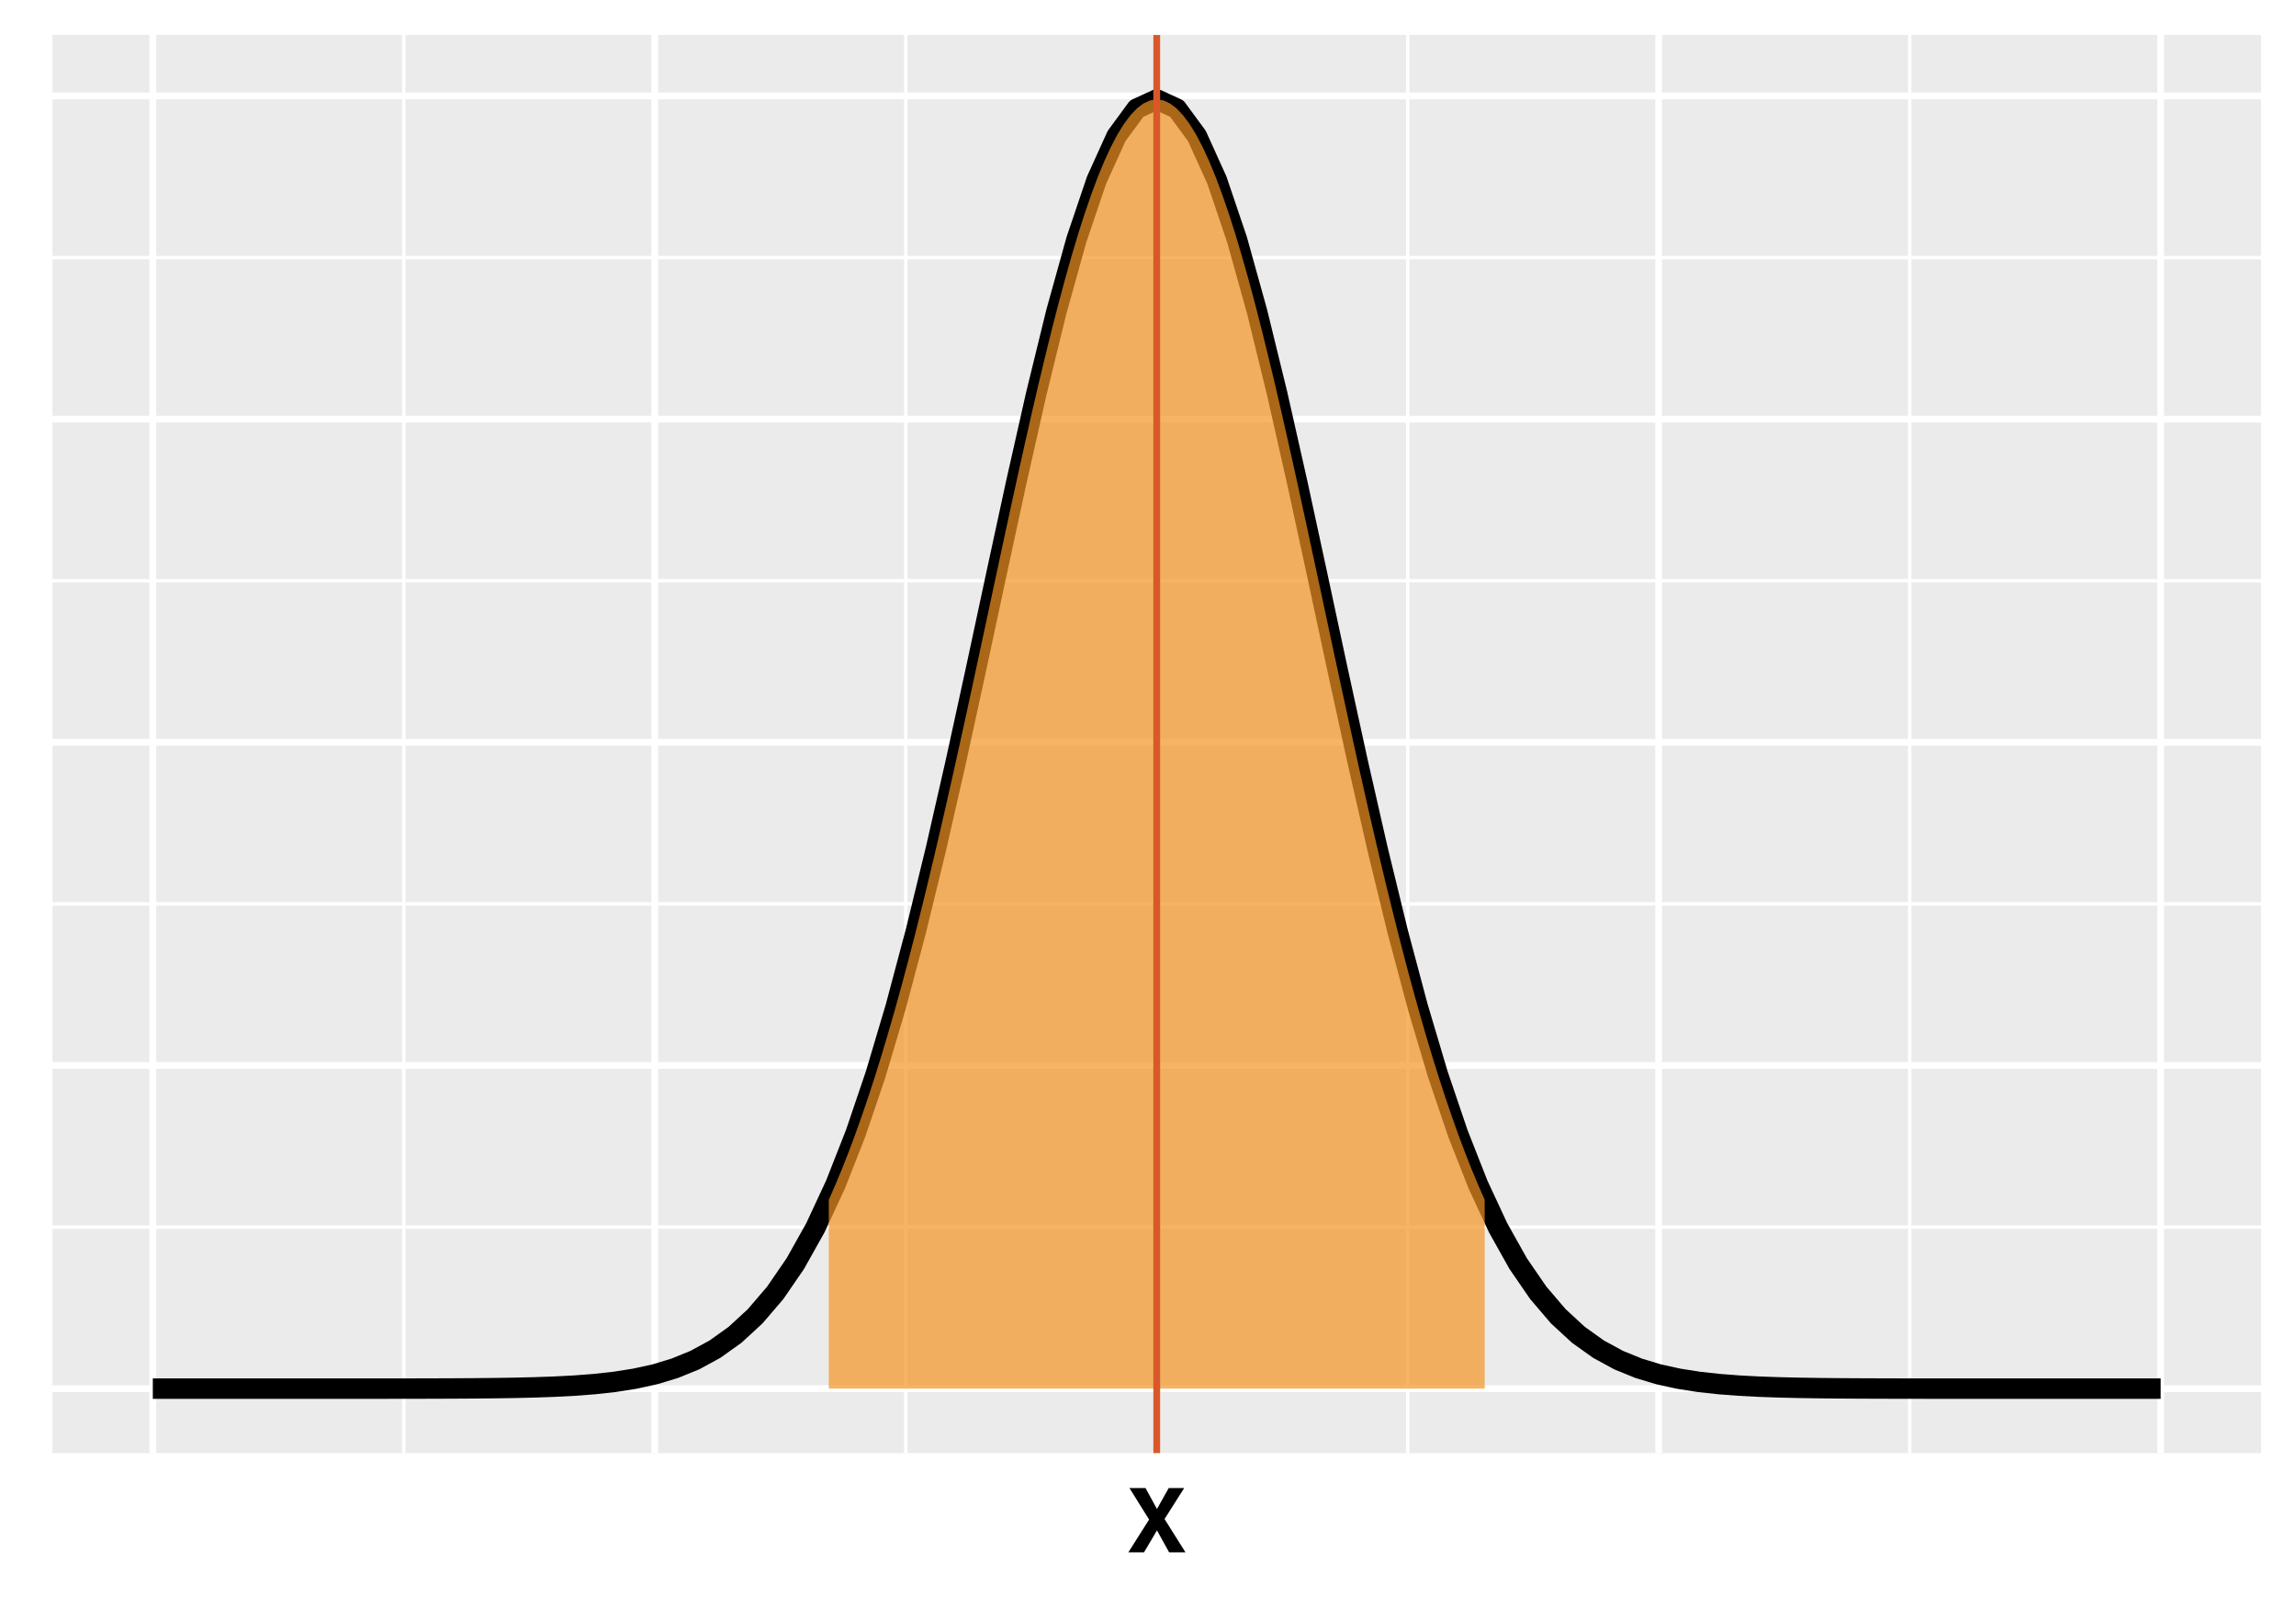
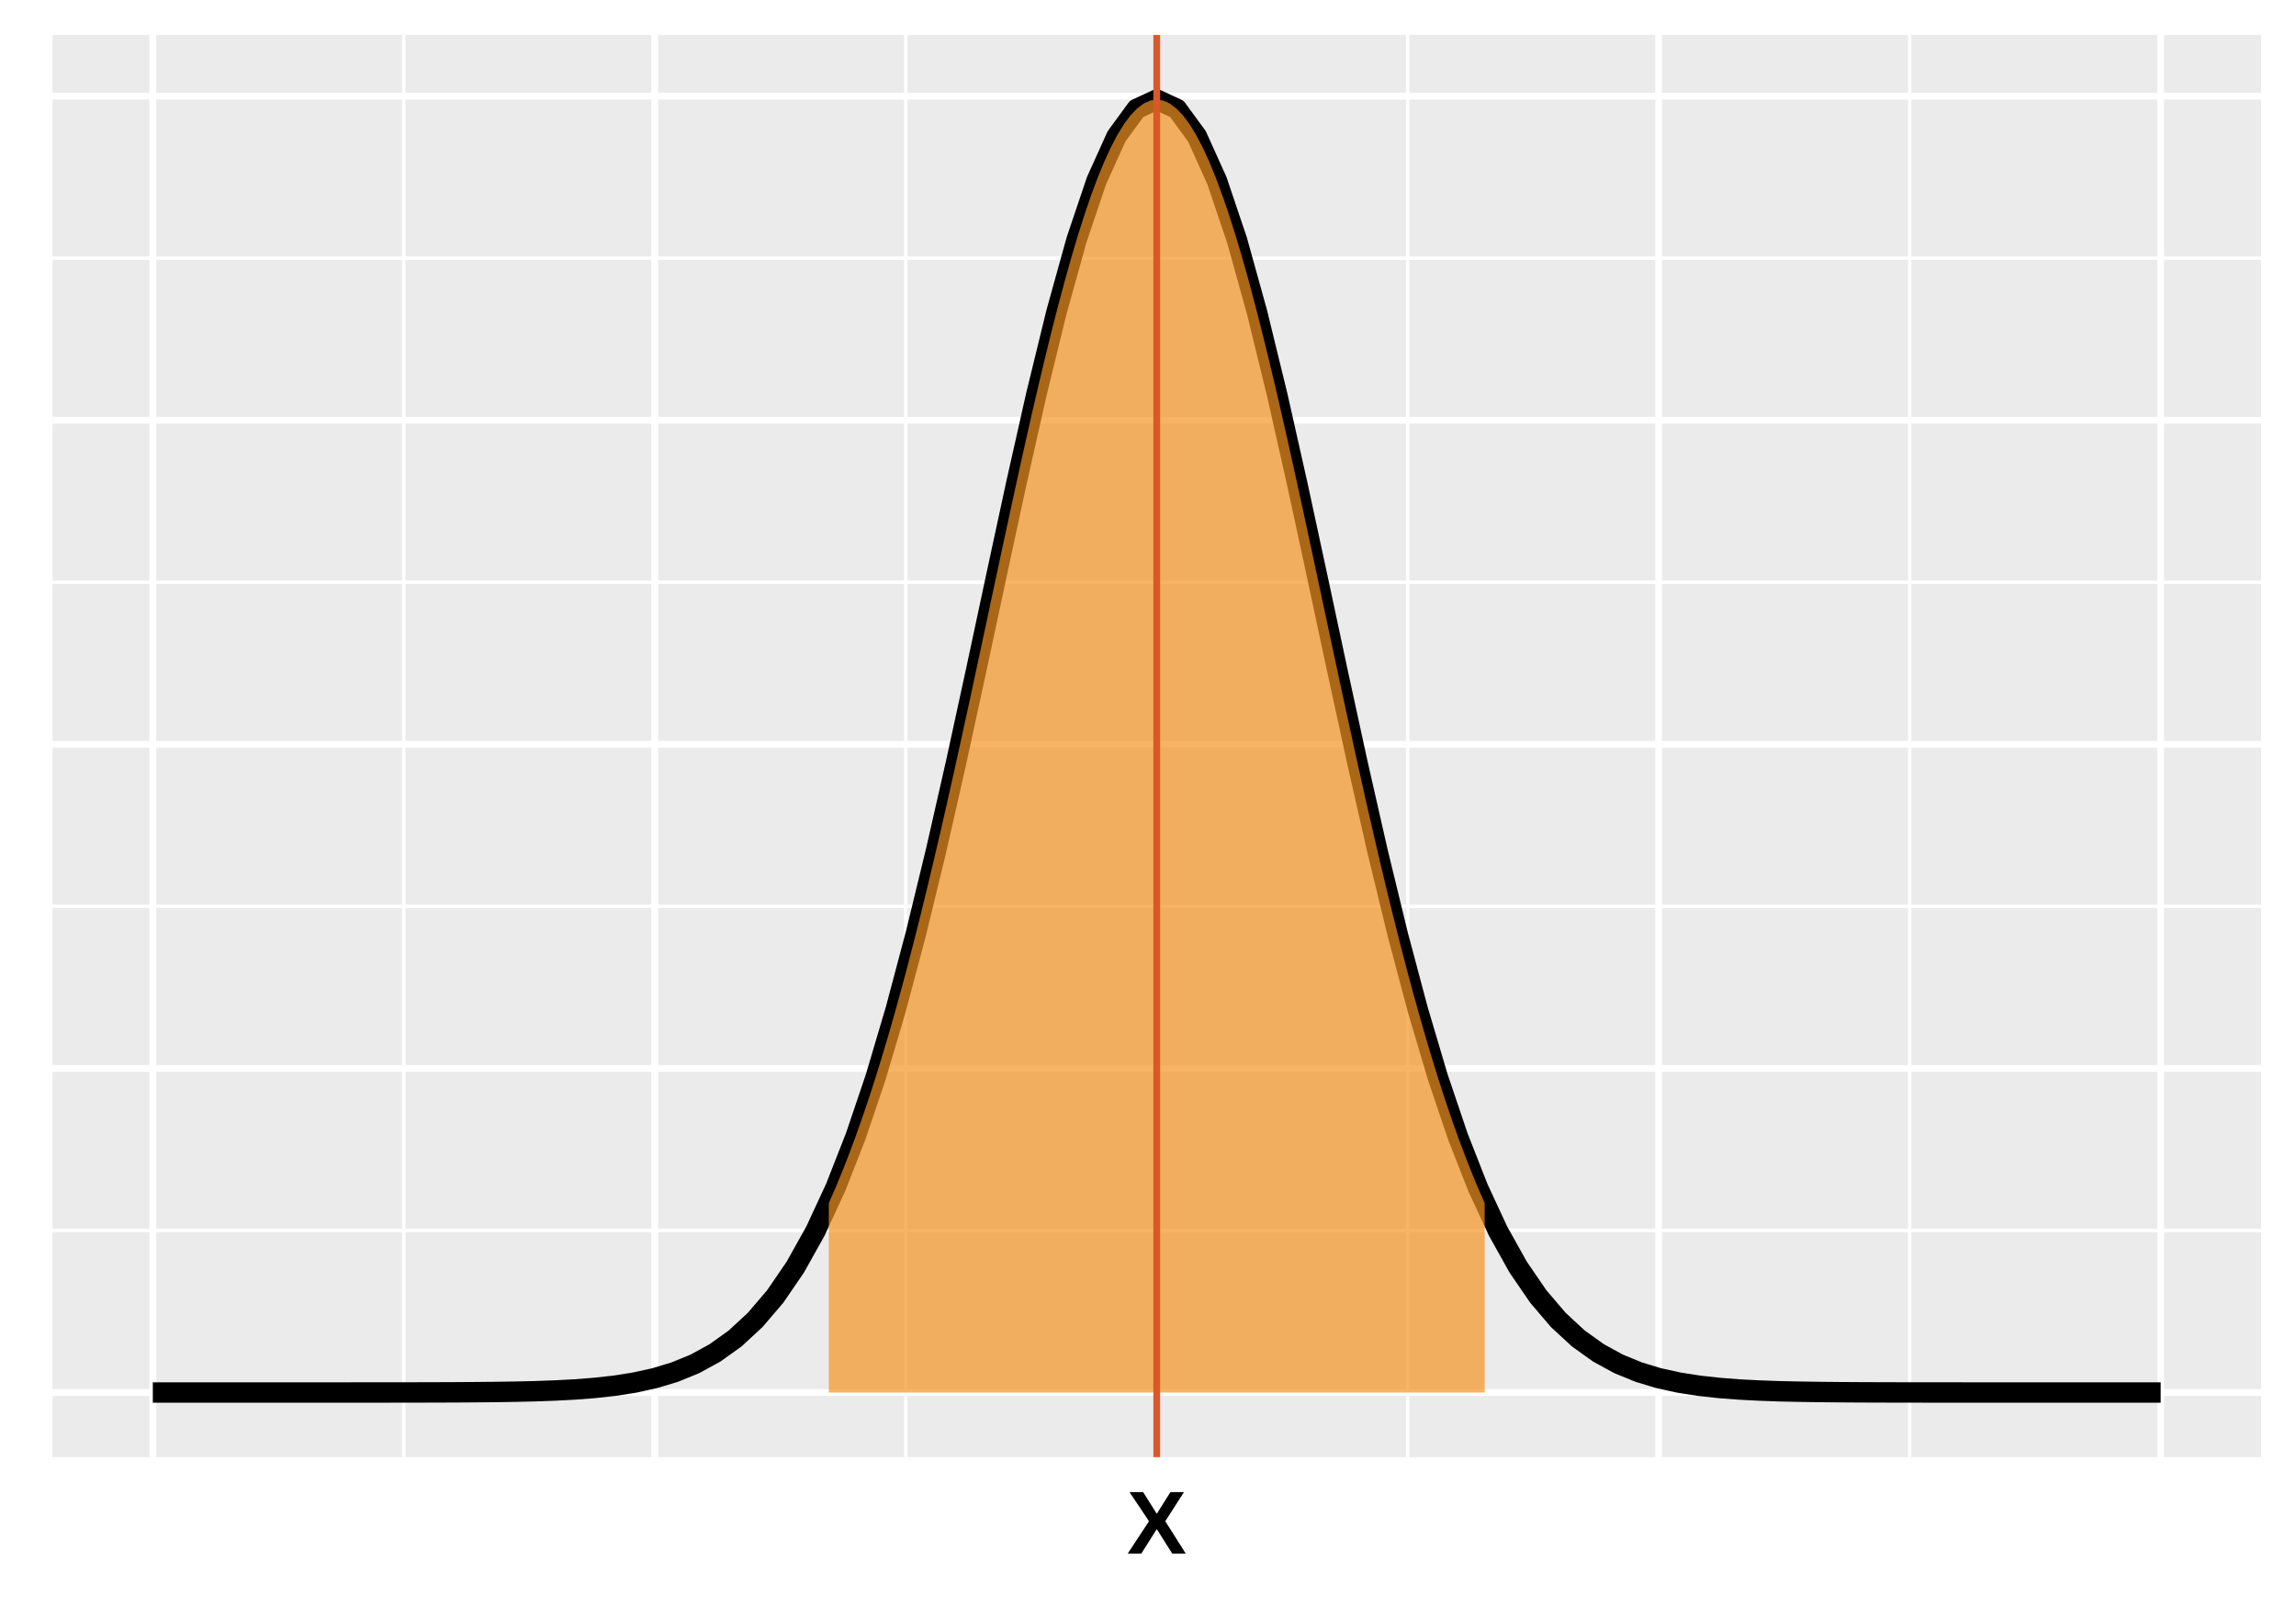
- <svg xmlns="http://www.w3.org/2000/svg" xmlns:xlink="http://www.w3.org/1999/xlink" width="360pt" height="252pt" viewBox="0 0 360 252" version="1.1">
+ <svg xmlns="http://www.w3.org/2000/svg" width="360pt" height="252pt" viewBox="0 0 360 252" version="1.1">
  <defs>
-     <g>
-       <symbol overflow="visible" id="glyph0-0">
-         <path style="stroke:none;" d="M 1.047 0 L 1.047 -10.078 L 9.172 -10.078 L 9.172 0 Z M 7.906 -1.266 L 7.906 -8.812 L 2.312 -8.812 L 2.312 -1.266 Z M 7.906 -1.266 " />
-       </symbol>
-       <symbol overflow="visible" id="glyph0-1">
-         <path style="stroke:none;" d="M 2.672 0 L 0.219 0 L 3.469 -5.141 L 0.391 -10.078 L 2.906 -10.078 L 4.703 -6.797 L 6.547 -10.078 L 8.969 -10.078 L 5.891 -5.219 L 9.172 0 L 6.609 0 L 4.703 -3.438 Z M 2.672 0 " />
-       </symbol>
-     </g>
    <clipPath id="clip1">
-       <path d="M 8.219 5.48 L 354.52 5.48 L 354.52 227.871 L 8.219 227.871 Z M 8.219 5.48 " />
+       <path d="M 8.219 5.48 L 354.52 5.48 L 354.52 228.504 L 8.219 228.504 Z M 8.219 5.48 " />
    </clipPath>
    <clipPath id="clip2">
-       <path d="M 8.219 192 L 354.52 192 L 354.52 193 L 8.219 193 Z M 8.219 192 " />
+       <path d="M 8.219 192 L 354.52 192 L 354.52 194 L 8.219 194 Z M 8.219 192 " />
    </clipPath>
    <clipPath id="clip3">
      <path d="M 8.219 141 L 354.52 141 L 354.52 143 L 8.219 143 Z M 8.219 141 " />
    </clipPath>
    <clipPath id="clip4">
-       <path d="M 8.219 90 L 354.52 90 L 354.52 92 L 8.219 92 Z M 8.219 90 " />
+       <path d="M 8.219 91 L 354.52 91 L 354.52 92 L 8.219 92 Z M 8.219 91 " />
    </clipPath>
    <clipPath id="clip5">
      <path d="M 8.219 40 L 354.52 40 L 354.52 41 L 8.219 41 Z M 8.219 40 " />
    </clipPath>
    <clipPath id="clip6">
-       <path d="M 63 5.48 L 64 5.48 L 64 227.871 L 63 227.871 Z M 63 5.48 " />
+       <path d="M 63 5.48 L 64 5.48 L 64 228.504 L 63 228.504 Z M 63 5.48 " />
    </clipPath>
    <clipPath id="clip7">
-       <path d="M 141 5.48 L 143 5.48 L 143 227.871 L 141 227.871 Z M 141 5.48 " />
+       <path d="M 141 5.48 L 143 5.48 L 143 228.504 L 141 228.504 Z M 141 5.48 " />
    </clipPath>
    <clipPath id="clip8">
-       <path d="M 220 5.48 L 221 5.48 L 221 227.871 L 220 227.871 Z M 220 5.48 " />
+       <path d="M 220 5.48 L 221 5.48 L 221 228.504 L 220 228.504 Z M 220 5.48 " />
    </clipPath>
    <clipPath id="clip9">
-       <path d="M 299 5.48 L 300 5.48 L 300 227.871 L 299 227.871 Z M 299 5.48 " />
+       <path d="M 299 5.48 L 300 5.48 L 300 228.504 L 299 228.504 Z M 299 5.48 " />
    </clipPath>
    <clipPath id="clip10">
      <path d="M 8.219 217 L 354.52 217 L 354.52 219 L 8.219 219 Z M 8.219 217 " />
    </clipPath>
    <clipPath id="clip11">
-       <path d="M 8.219 166 L 354.52 166 L 354.52 168 L 8.219 168 Z M 8.219 166 " />
+       <path d="M 8.219 167 L 354.52 167 L 354.52 169 L 8.219 169 Z M 8.219 167 " />
    </clipPath>
    <clipPath id="clip12">
-       <path d="M 8.219 115 L 354.52 115 L 354.52 117 L 8.219 117 Z M 8.219 115 " />
+       <path d="M 8.219 116 L 354.52 116 L 354.52 118 L 8.219 118 Z M 8.219 116 " />
    </clipPath>
    <clipPath id="clip13">
      <path d="M 8.219 65 L 354.52 65 L 354.52 67 L 8.219 67 Z M 8.219 65 " />
    </clipPath>
    <clipPath id="clip14">
      <path d="M 8.219 14 L 354.52 14 L 354.52 16 L 8.219 16 Z M 8.219 14 " />
    </clipPath>
    <clipPath id="clip15">
-       <path d="M 23 5.48 L 25 5.48 L 25 227.871 L 23 227.871 Z M 23 5.48 " />
+       <path d="M 23 5.48 L 25 5.48 L 25 228.504 L 23 228.504 Z M 23 5.48 " />
    </clipPath>
    <clipPath id="clip16">
-       <path d="M 102 5.48 L 104 5.48 L 104 227.871 L 102 227.871 Z M 102 5.48 " />
+       <path d="M 102 5.48 L 104 5.48 L 104 228.504 L 102 228.504 Z M 102 5.48 " />
    </clipPath>
    <clipPath id="clip17">
-       <path d="M 180 5.48 L 182 5.48 L 182 227.871 L 180 227.871 Z M 180 5.48 " />
+       <path d="M 180 5.48 L 182 5.48 L 182 228.504 L 180 228.504 Z M 180 5.48 " />
    </clipPath>
    <clipPath id="clip18">
-       <path d="M 259 5.48 L 261 5.48 L 261 227.871 L 259 227.871 Z M 259 5.48 " />
+       <path d="M 259 5.48 L 261 5.48 L 261 228.504 L 259 228.504 Z M 259 5.48 " />
    </clipPath>
    <clipPath id="clip19">
-       <path d="M 338 5.48 L 340 5.48 L 340 227.871 L 338 227.871 Z M 338 5.48 " />
+       <path d="M 338 5.48 L 340 5.48 L 340 228.504 L 338 228.504 Z M 338 5.48 " />
    </clipPath>
    <clipPath id="clip20">
-       <path d="M 180 5.48 L 182 5.48 L 182 227.871 L 180 227.871 Z M 180 5.48 " />
+       <path d="M 180 5.48 L 182 5.48 L 182 228.504 L 180 228.504 Z M 180 5.48 " />
    </clipPath>
  </defs>
  <g id="surface24">
    <rect x="0" y="0" width="360" height="252" style="fill:rgb(100%,100%,100%);fill-opacity:1;stroke:none;" />
    <rect x="0" y="0" width="360" height="252" style="fill:rgb(100%,100%,100%);fill-opacity:1;stroke:none;" />
    <path style="fill:none;stroke-width:1.067;stroke-linecap:round;stroke-linejoin:round;stroke:rgb(100%,100%,100%);stroke-opacity:1;stroke-miterlimit:10;" d="M 0 252 L 360 252 L 360 0 L 0 0 Z M 0 252 " />
    <g clip-path="url(#clip1)" clip-rule="nonzero">
-       <path style=" stroke:none;fill-rule:nonzero;fill:rgb(92.157%,92.157%,92.157%);fill-opacity:1;" d="M 8.219 227.867 L 354.52 227.867 L 354.52 5.477 L 8.219 5.477 Z M 8.219 227.867 " />
+       <path style=" stroke:none;fill-rule:nonzero;fill:rgb(92.157%,92.157%,92.157%);fill-opacity:1;" d="M 8.219 228.504 L 354.52 228.504 L 354.52 5.48 L 8.219 5.48 Z M 8.219 228.504 " />
    </g>
    <g clip-path="url(#clip2)" clip-rule="nonzero">
-       <path style="fill:none;stroke-width:0.533;stroke-linecap:butt;stroke-linejoin:round;stroke:rgb(100%,100%,100%);stroke-opacity:1;stroke-miterlimit:10;" d="M 8.219 192.422 L 354.52 192.422 " />
+       <path style="fill:none;stroke-width:0.533;stroke-linecap:butt;stroke-linejoin:round;stroke:rgb(100%,100%,100%);stroke-opacity:1;stroke-miterlimit:10;" d="M 8.219 192.957 L 354.52 192.957 " />
    </g>
    <g clip-path="url(#clip3)" clip-rule="nonzero">
-       <path style="fill:none;stroke-width:0.533;stroke-linecap:butt;stroke-linejoin:round;stroke:rgb(100%,100%,100%);stroke-opacity:1;stroke-miterlimit:10;" d="M 8.219 141.746 L 354.52 141.746 " />
+       <path style="fill:none;stroke-width:0.533;stroke-linecap:butt;stroke-linejoin:round;stroke:rgb(100%,100%,100%);stroke-opacity:1;stroke-miterlimit:10;" d="M 8.219 142.133 L 354.52 142.133 " />
    </g>
    <g clip-path="url(#clip4)" clip-rule="nonzero">
-       <path style="fill:none;stroke-width:0.533;stroke-linecap:butt;stroke-linejoin:round;stroke:rgb(100%,100%,100%);stroke-opacity:1;stroke-miterlimit:10;" d="M 8.219 91.066 L 354.52 91.066 " />
+       <path style="fill:none;stroke-width:0.533;stroke-linecap:butt;stroke-linejoin:round;stroke:rgb(100%,100%,100%);stroke-opacity:1;stroke-miterlimit:10;" d="M 8.219 91.312 L 354.52 91.312 " />
    </g>
    <g clip-path="url(#clip5)" clip-rule="nonzero">
-       <path style="fill:none;stroke-width:0.533;stroke-linecap:butt;stroke-linejoin:round;stroke:rgb(100%,100%,100%);stroke-opacity:1;stroke-miterlimit:10;" d="M 8.219 40.391 L 354.52 40.391 " />
+       <path style="fill:none;stroke-width:0.533;stroke-linecap:butt;stroke-linejoin:round;stroke:rgb(100%,100%,100%);stroke-opacity:1;stroke-miterlimit:10;" d="M 8.219 40.492 L 354.52 40.492 " />
    </g>
    <g clip-path="url(#clip6)" clip-rule="nonzero">
-       <path style="fill:none;stroke-width:0.533;stroke-linecap:butt;stroke-linejoin:round;stroke:rgb(100%,100%,100%);stroke-opacity:1;stroke-miterlimit:10;" d="M 63.312 227.867 L 63.312 5.48 " />
+       <path style="fill:none;stroke-width:0.533;stroke-linecap:butt;stroke-linejoin:round;stroke:rgb(100%,100%,100%);stroke-opacity:1;stroke-miterlimit:10;" d="M 63.312 228.504 L 63.312 5.48 " />
    </g>
    <g clip-path="url(#clip7)" clip-rule="nonzero">
-       <path style="fill:none;stroke-width:0.533;stroke-linecap:butt;stroke-linejoin:round;stroke:rgb(100%,100%,100%);stroke-opacity:1;stroke-miterlimit:10;" d="M 142.016 227.867 L 142.016 5.48 " />
+       <path style="fill:none;stroke-width:0.533;stroke-linecap:butt;stroke-linejoin:round;stroke:rgb(100%,100%,100%);stroke-opacity:1;stroke-miterlimit:10;" d="M 142.016 228.504 L 142.016 5.48 " />
    </g>
    <g clip-path="url(#clip8)" clip-rule="nonzero">
-       <path style="fill:none;stroke-width:0.533;stroke-linecap:butt;stroke-linejoin:round;stroke:rgb(100%,100%,100%);stroke-opacity:1;stroke-miterlimit:10;" d="M 220.723 227.867 L 220.723 5.48 " />
+       <path style="fill:none;stroke-width:0.533;stroke-linecap:butt;stroke-linejoin:round;stroke:rgb(100%,100%,100%);stroke-opacity:1;stroke-miterlimit:10;" d="M 220.723 228.504 L 220.723 5.48 " />
    </g>
    <g clip-path="url(#clip9)" clip-rule="nonzero">
-       <path style="fill:none;stroke-width:0.533;stroke-linecap:butt;stroke-linejoin:round;stroke:rgb(100%,100%,100%);stroke-opacity:1;stroke-miterlimit:10;" d="M 299.426 227.867 L 299.426 5.48 " />
+       <path style="fill:none;stroke-width:0.533;stroke-linecap:butt;stroke-linejoin:round;stroke:rgb(100%,100%,100%);stroke-opacity:1;stroke-miterlimit:10;" d="M 299.426 228.504 L 299.426 5.48 " />
    </g>
    <g clip-path="url(#clip10)" clip-rule="nonzero">
-       <path style="fill:none;stroke-width:1.067;stroke-linecap:butt;stroke-linejoin:round;stroke:rgb(100%,100%,100%);stroke-opacity:1;stroke-miterlimit:10;" d="M 8.219 217.758 L 354.52 217.758 " />
+       <path style="fill:none;stroke-width:1.067;stroke-linecap:butt;stroke-linejoin:round;stroke:rgb(100%,100%,100%);stroke-opacity:1;stroke-miterlimit:10;" d="M 8.219 218.367 L 354.52 218.367 " />
    </g>
    <g clip-path="url(#clip11)" clip-rule="nonzero">
-       <path style="fill:none;stroke-width:1.067;stroke-linecap:butt;stroke-linejoin:round;stroke:rgb(100%,100%,100%);stroke-opacity:1;stroke-miterlimit:10;" d="M 8.219 167.082 L 354.52 167.082 " />
+       <path style="fill:none;stroke-width:1.067;stroke-linecap:butt;stroke-linejoin:round;stroke:rgb(100%,100%,100%);stroke-opacity:1;stroke-miterlimit:10;" d="M 8.219 167.543 L 354.52 167.543 " />
    </g>
    <g clip-path="url(#clip12)" clip-rule="nonzero">
-       <path style="fill:none;stroke-width:1.067;stroke-linecap:butt;stroke-linejoin:round;stroke:rgb(100%,100%,100%);stroke-opacity:1;stroke-miterlimit:10;" d="M 8.219 116.406 L 354.52 116.406 " />
+       <path style="fill:none;stroke-width:1.067;stroke-linecap:butt;stroke-linejoin:round;stroke:rgb(100%,100%,100%);stroke-opacity:1;stroke-miterlimit:10;" d="M 8.219 116.723 L 354.52 116.723 " />
    </g>
    <g clip-path="url(#clip13)" clip-rule="nonzero">
-       <path style="fill:none;stroke-width:1.067;stroke-linecap:butt;stroke-linejoin:round;stroke:rgb(100%,100%,100%);stroke-opacity:1;stroke-miterlimit:10;" d="M 8.219 65.73 L 354.52 65.73 " />
+       <path style="fill:none;stroke-width:1.067;stroke-linecap:butt;stroke-linejoin:round;stroke:rgb(100%,100%,100%);stroke-opacity:1;stroke-miterlimit:10;" d="M 8.219 65.902 L 354.52 65.902 " />
    </g>
    <g clip-path="url(#clip14)" clip-rule="nonzero">
-       <path style="fill:none;stroke-width:1.067;stroke-linecap:butt;stroke-linejoin:round;stroke:rgb(100%,100%,100%);stroke-opacity:1;stroke-miterlimit:10;" d="M 8.219 15.051 L 354.52 15.051 " />
+       <path style="fill:none;stroke-width:1.067;stroke-linecap:butt;stroke-linejoin:round;stroke:rgb(100%,100%,100%);stroke-opacity:1;stroke-miterlimit:10;" d="M 8.219 15.078 L 354.52 15.078 " />
    </g>
    <g clip-path="url(#clip15)" clip-rule="nonzero">
-       <path style="fill:none;stroke-width:1.067;stroke-linecap:butt;stroke-linejoin:round;stroke:rgb(100%,100%,100%);stroke-opacity:1;stroke-miterlimit:10;" d="M 23.961 227.867 L 23.961 5.48 " />
+       <path style="fill:none;stroke-width:1.067;stroke-linecap:butt;stroke-linejoin:round;stroke:rgb(100%,100%,100%);stroke-opacity:1;stroke-miterlimit:10;" d="M 23.961 228.504 L 23.961 5.48 " />
    </g>
    <g clip-path="url(#clip16)" clip-rule="nonzero">
-       <path style="fill:none;stroke-width:1.067;stroke-linecap:butt;stroke-linejoin:round;stroke:rgb(100%,100%,100%);stroke-opacity:1;stroke-miterlimit:10;" d="M 102.664 227.867 L 102.664 5.48 " />
+       <path style="fill:none;stroke-width:1.067;stroke-linecap:butt;stroke-linejoin:round;stroke:rgb(100%,100%,100%);stroke-opacity:1;stroke-miterlimit:10;" d="M 102.664 228.504 L 102.664 5.48 " />
    </g>
    <g clip-path="url(#clip17)" clip-rule="nonzero">
-       <path style="fill:none;stroke-width:1.067;stroke-linecap:butt;stroke-linejoin:round;stroke:rgb(100%,100%,100%);stroke-opacity:1;stroke-miterlimit:10;" d="M 181.371 227.867 L 181.371 5.48 " />
+       <path style="fill:none;stroke-width:1.067;stroke-linecap:butt;stroke-linejoin:round;stroke:rgb(100%,100%,100%);stroke-opacity:1;stroke-miterlimit:10;" d="M 181.371 228.504 L 181.371 5.48 " />
    </g>
    <g clip-path="url(#clip18)" clip-rule="nonzero">
-       <path style="fill:none;stroke-width:1.067;stroke-linecap:butt;stroke-linejoin:round;stroke:rgb(100%,100%,100%);stroke-opacity:1;stroke-miterlimit:10;" d="M 260.074 227.867 L 260.074 5.48 " />
+       <path style="fill:none;stroke-width:1.067;stroke-linecap:butt;stroke-linejoin:round;stroke:rgb(100%,100%,100%);stroke-opacity:1;stroke-miterlimit:10;" d="M 260.074 228.504 L 260.074 5.48 " />
    </g>
    <g clip-path="url(#clip19)" clip-rule="nonzero">
-       <path style="fill:none;stroke-width:1.067;stroke-linecap:butt;stroke-linejoin:round;stroke:rgb(100%,100%,100%);stroke-opacity:1;stroke-miterlimit:10;" d="M 338.781 227.867 L 338.781 5.48 " />
+       <path style="fill:none;stroke-width:1.067;stroke-linecap:butt;stroke-linejoin:round;stroke:rgb(100%,100%,100%);stroke-opacity:1;stroke-miterlimit:10;" d="M 338.781 228.504 L 338.781 5.48 " />
    </g>
-     <path style="fill:none;stroke-width:3.201;stroke-linecap:butt;stroke-linejoin:round;stroke:rgb(0%,0%,0%);stroke-opacity:1;stroke-miterlimit:10;" d="M 23.961 217.758 L 58.59 217.758 L 64.887 217.75 L 68.035 217.742 L 71.184 217.73 L 74.332 217.711 L 77.48 217.68 L 80.629 217.633 L 83.777 217.559 L 86.926 217.449 L 90.07 217.285 L 93.219 217.043 L 96.367 216.699 L 99.516 216.203 L 102.664 215.516 L 105.812 214.562 L 108.961 213.277 L 112.109 211.562 L 115.258 209.312 L 118.406 206.41 L 121.555 202.73 L 124.703 198.145 L 127.852 192.523 L 131 185.754 L 134.148 177.75 L 137.297 168.461 L 140.441 157.883 L 143.59 146.07 L 146.738 133.16 L 149.887 119.352 L 153.035 104.926 L 156.184 90.234 L 159.332 75.691 L 162.48 61.75 L 165.629 48.891 L 168.777 37.586 L 171.926 28.273 L 175.074 21.328 L 178.223 17.039 L 181.371 15.59 L 184.52 17.039 L 187.668 21.328 L 190.812 28.273 L 193.961 37.586 L 197.109 48.891 L 200.258 61.75 L 203.406 75.691 L 206.555 90.234 L 209.703 104.926 L 212.852 119.352 L 216 133.16 L 219.148 146.07 L 222.297 157.883 L 225.445 168.461 L 228.594 177.75 L 231.742 185.754 L 234.891 192.523 L 238.039 198.145 L 241.188 202.73 L 244.332 206.41 L 247.48 209.312 L 250.629 211.562 L 253.777 213.277 L 256.926 214.562 L 260.074 215.516 L 263.223 216.203 L 266.371 216.699 L 269.52 217.043 L 272.668 217.285 L 275.816 217.449 L 278.965 217.559 L 282.113 217.633 L 285.262 217.68 L 288.41 217.711 L 291.559 217.73 L 294.703 217.742 L 297.852 217.75 L 304.148 217.758 L 338.781 217.758 " />
-     <path style=" stroke:none;fill-rule:nonzero;fill:rgb(94.902%,58.039%,13.333%);fill-opacity:0.698;" d="M 129.949 188.145 L 130.977 185.805 L 132.008 183.332 L 133.035 180.723 L 134.062 177.98 L 135.09 175.098 L 136.121 172.082 L 137.148 168.922 L 138.176 165.625 L 139.203 162.195 L 140.234 158.625 L 141.262 154.926 L 142.289 151.098 L 143.32 147.141 L 144.348 143.066 L 145.375 138.879 L 146.402 134.586 L 147.434 130.191 L 148.461 125.707 L 149.488 121.141 L 150.516 116.508 L 151.547 111.809 L 152.574 107.066 L 153.602 102.289 L 154.633 97.492 L 155.66 92.684 L 156.688 87.887 L 157.715 83.109 L 158.746 78.375 L 159.773 73.691 L 160.801 69.082 L 161.828 64.559 L 162.859 60.141 L 163.887 55.844 L 164.914 51.688 L 165.945 47.684 L 166.973 43.852 L 168 40.207 L 169.027 36.762 L 170.059 33.535 L 171.086 30.539 L 172.113 27.785 L 173.145 25.289 L 174.172 23.059 L 175.199 21.102 L 176.227 19.434 L 177.258 18.059 L 178.285 16.98 L 179.312 16.207 L 180.34 15.742 L 181.371 15.59 L 182.398 15.742 L 183.426 16.207 L 184.457 16.98 L 185.484 18.059 L 186.512 19.434 L 187.539 21.102 L 188.57 23.059 L 189.598 25.289 L 190.625 27.785 L 191.652 30.539 L 192.684 33.535 L 193.711 36.762 L 194.738 40.207 L 195.77 43.852 L 196.797 47.684 L 197.824 51.688 L 198.852 55.844 L 199.883 60.141 L 200.91 64.559 L 201.938 69.082 L 202.965 73.691 L 203.996 78.375 L 205.023 83.109 L 206.051 87.887 L 207.082 92.684 L 208.109 97.492 L 209.137 102.289 L 210.164 107.066 L 211.195 111.809 L 212.223 116.508 L 213.25 121.141 L 214.277 125.707 L 215.309 130.191 L 216.336 134.586 L 217.363 138.879 L 218.395 143.066 L 219.422 147.141 L 220.449 151.098 L 221.477 154.926 L 222.508 158.625 L 223.535 162.195 L 224.562 165.625 L 225.59 168.922 L 226.621 172.082 L 227.648 175.098 L 228.676 177.98 L 229.707 180.723 L 230.734 183.332 L 231.762 185.805 L 232.789 188.145 L 232.789 217.758 L 129.949 217.758 Z M 129.949 188.145 " />
+     <path style="fill:none;stroke-width:3.201;stroke-linecap:butt;stroke-linejoin:round;stroke:rgb(0%,0%,0%);stroke-opacity:1;stroke-miterlimit:10;" d="M 23.961 218.367 L 52.293 218.367 L 55.441 218.363 L 58.59 218.363 L 64.887 218.355 L 68.035 218.348 L 71.184 218.336 L 74.332 218.316 L 77.48 218.285 L 80.629 218.238 L 83.777 218.168 L 86.926 218.055 L 90.07 217.891 L 93.219 217.648 L 96.367 217.301 L 99.516 216.805 L 102.664 216.113 L 105.812 215.16 L 108.961 213.871 L 112.109 212.148 L 115.258 209.895 L 118.406 206.984 L 121.555 203.297 L 124.703 198.695 L 127.852 193.059 L 131 186.27 L 134.148 178.242 L 137.297 168.926 L 140.441 158.316 L 143.59 146.473 L 146.738 133.527 L 149.887 119.676 L 153.035 105.211 L 156.184 90.477 L 159.332 75.891 L 162.48 61.91 L 165.629 49.016 L 168.777 37.68 L 171.926 28.34 L 175.074 21.371 L 178.223 17.07 L 181.371 15.617 L 184.52 17.07 L 187.668 21.371 L 190.812 28.34 L 193.961 37.68 L 197.109 49.016 L 200.258 61.91 L 203.406 75.891 L 206.555 90.477 L 209.703 105.211 L 212.852 119.676 L 216 133.527 L 219.148 146.473 L 222.297 158.316 L 225.445 168.926 L 228.594 178.242 L 231.742 186.27 L 234.891 193.059 L 238.039 198.695 L 241.188 203.297 L 244.332 206.984 L 247.48 209.895 L 250.629 212.148 L 253.777 213.871 L 256.926 215.16 L 260.074 216.113 L 263.223 216.805 L 266.371 217.301 L 269.52 217.648 L 272.668 217.891 L 275.816 218.055 L 278.965 218.168 L 282.113 218.238 L 285.262 218.285 L 288.41 218.316 L 291.559 218.336 L 294.703 218.348 L 297.852 218.355 L 304.148 218.363 L 307.297 218.363 L 310.445 218.367 L 338.781 218.367 " />
+     <path style=" stroke:none;fill-rule:nonzero;fill:rgb(94.902%,58.039%,13.333%);fill-opacity:0.698;" d="M 129.949 188.664 L 130.977 186.32 L 132.008 183.84 L 133.035 181.223 L 134.062 178.473 L 135.09 175.586 L 136.121 172.555 L 137.148 169.391 L 138.176 166.086 L 139.203 162.641 L 140.234 159.062 L 141.262 155.352 L 142.289 151.512 L 143.32 147.547 L 144.348 143.461 L 145.375 139.262 L 146.402 134.953 L 147.434 130.547 L 148.461 126.051 L 149.488 121.473 L 150.516 116.824 L 151.547 112.113 L 152.574 107.359 L 153.602 102.566 L 154.633 97.754 L 155.66 92.934 L 156.688 88.121 L 157.715 83.332 L 158.746 78.582 L 159.773 73.887 L 160.801 69.262 L 161.828 64.727 L 162.859 60.297 L 163.887 55.988 L 164.914 51.82 L 165.945 47.805 L 166.973 43.961 L 168 40.305 L 169.027 36.852 L 170.059 33.617 L 171.086 30.609 L 172.113 27.852 L 173.145 25.344 L 174.172 23.109 L 175.199 21.148 L 176.227 19.473 L 177.258 18.094 L 178.285 17.016 L 179.312 16.238 L 180.34 15.773 L 181.371 15.617 L 182.398 15.773 L 183.426 16.238 L 184.457 17.016 L 185.484 18.094 L 186.512 19.473 L 187.539 21.148 L 188.57 23.109 L 189.598 25.344 L 190.625 27.852 L 191.652 30.609 L 192.684 33.617 L 193.711 36.852 L 194.738 40.305 L 195.77 43.961 L 196.797 47.805 L 197.824 51.82 L 198.852 55.988 L 199.883 60.297 L 200.91 64.727 L 201.938 69.262 L 202.965 73.887 L 203.996 78.582 L 205.023 83.332 L 206.051 88.121 L 207.082 92.934 L 208.109 97.754 L 209.137 102.566 L 210.164 107.359 L 211.195 112.113 L 212.223 116.824 L 213.25 121.473 L 214.277 126.051 L 215.309 130.547 L 216.336 134.953 L 217.363 139.262 L 218.395 143.461 L 219.422 147.547 L 220.449 151.512 L 221.477 155.352 L 222.508 159.062 L 223.535 162.641 L 224.562 166.086 L 225.59 169.391 L 226.621 172.555 L 227.648 175.586 L 228.676 178.473 L 229.707 181.223 L 230.734 183.84 L 231.762 186.32 L 232.789 188.664 L 232.789 218.367 L 129.949 218.367 Z M 129.949 188.664 " />
    <g clip-path="url(#clip20)" clip-rule="nonzero">
-       <path style="fill:none;stroke-width:1.067;stroke-linecap:butt;stroke-linejoin:round;stroke:rgb(85.098%,34.51%,16.078%);stroke-opacity:1;stroke-miterlimit:10;" d="M 181.371 227.867 L 181.371 5.48 " />
+       <path style="fill:none;stroke-width:1.067;stroke-linecap:butt;stroke-linejoin:round;stroke:rgb(85.098%,34.51%,16.078%);stroke-opacity:1;stroke-miterlimit:10;" d="M 181.371 228.504 L 181.371 5.48 " />
    </g>
-     <g style="fill:rgb(0%,0%,0%);fill-opacity:1;">
-       <use xlink:href="#glyph0-1" x="176.703" y="243.426" />
-     </g>
+     <path style=" stroke:none;fill-rule:nonzero;fill:rgb(0%,0%,0%);fill-opacity:1;" d="M 183.797 243.617 L 181.375 239.781 L 178.957 243.617 L 176.824 243.617 L 180.16 238.551 L 177.105 233.984 L 179.238 233.984 L 181.375 237.387 L 183.516 233.984 L 185.637 233.984 L 182.711 238.551 L 185.914 243.617 Z M 183.797 243.617 " />
  </g>
</svg>
